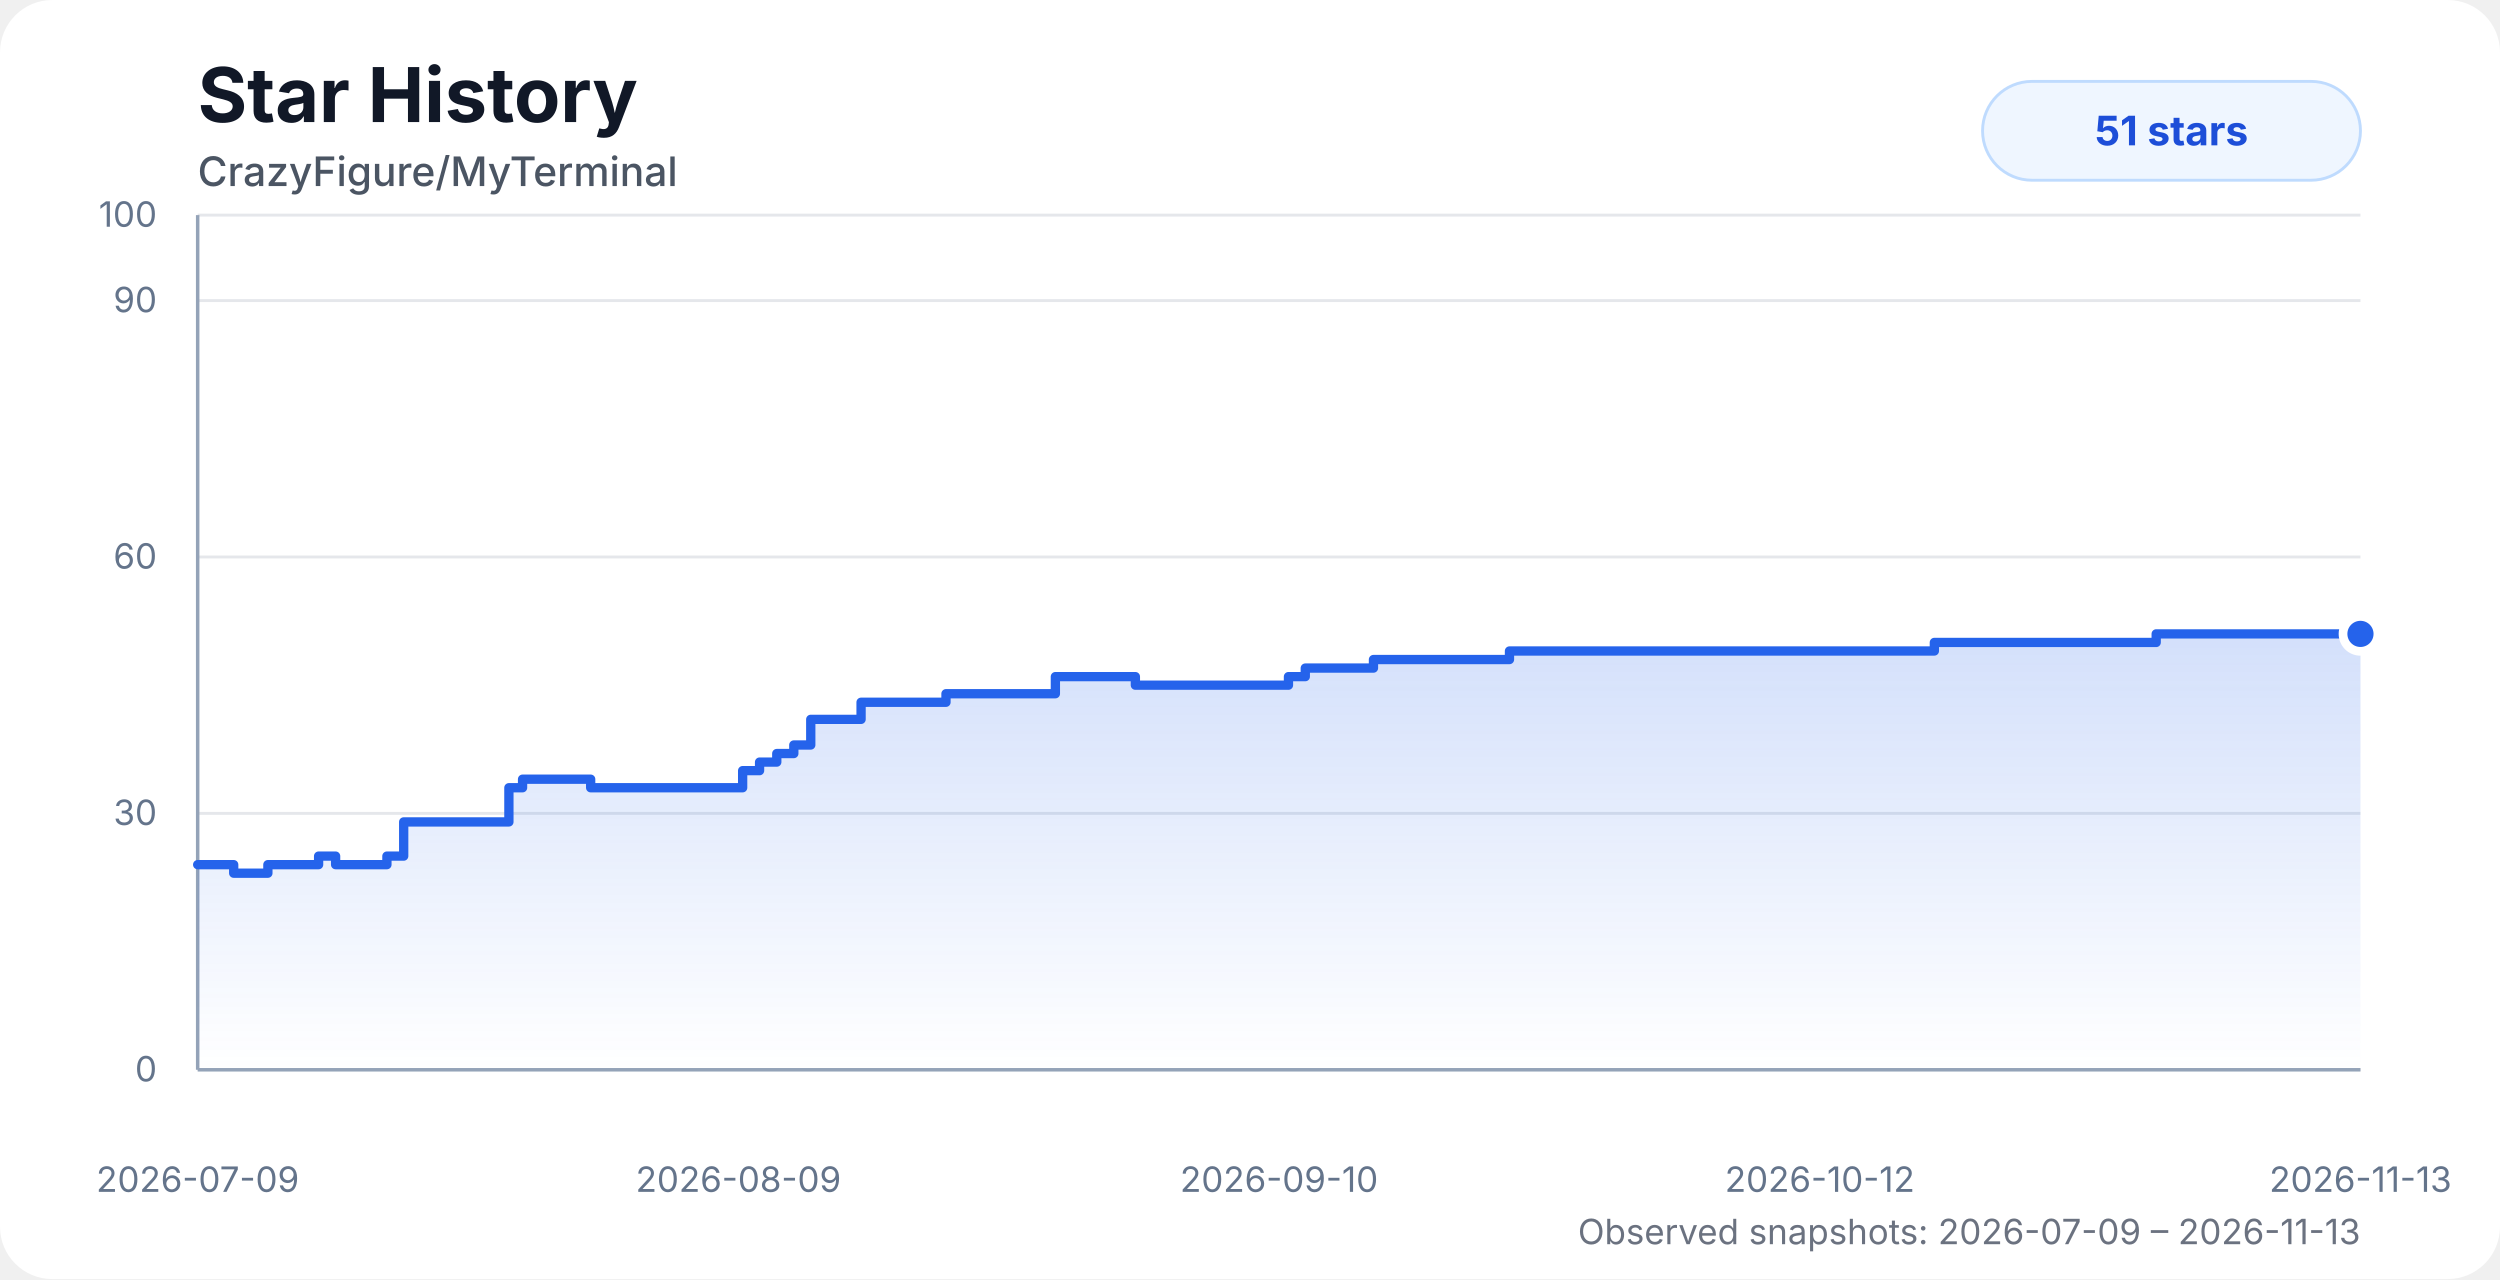
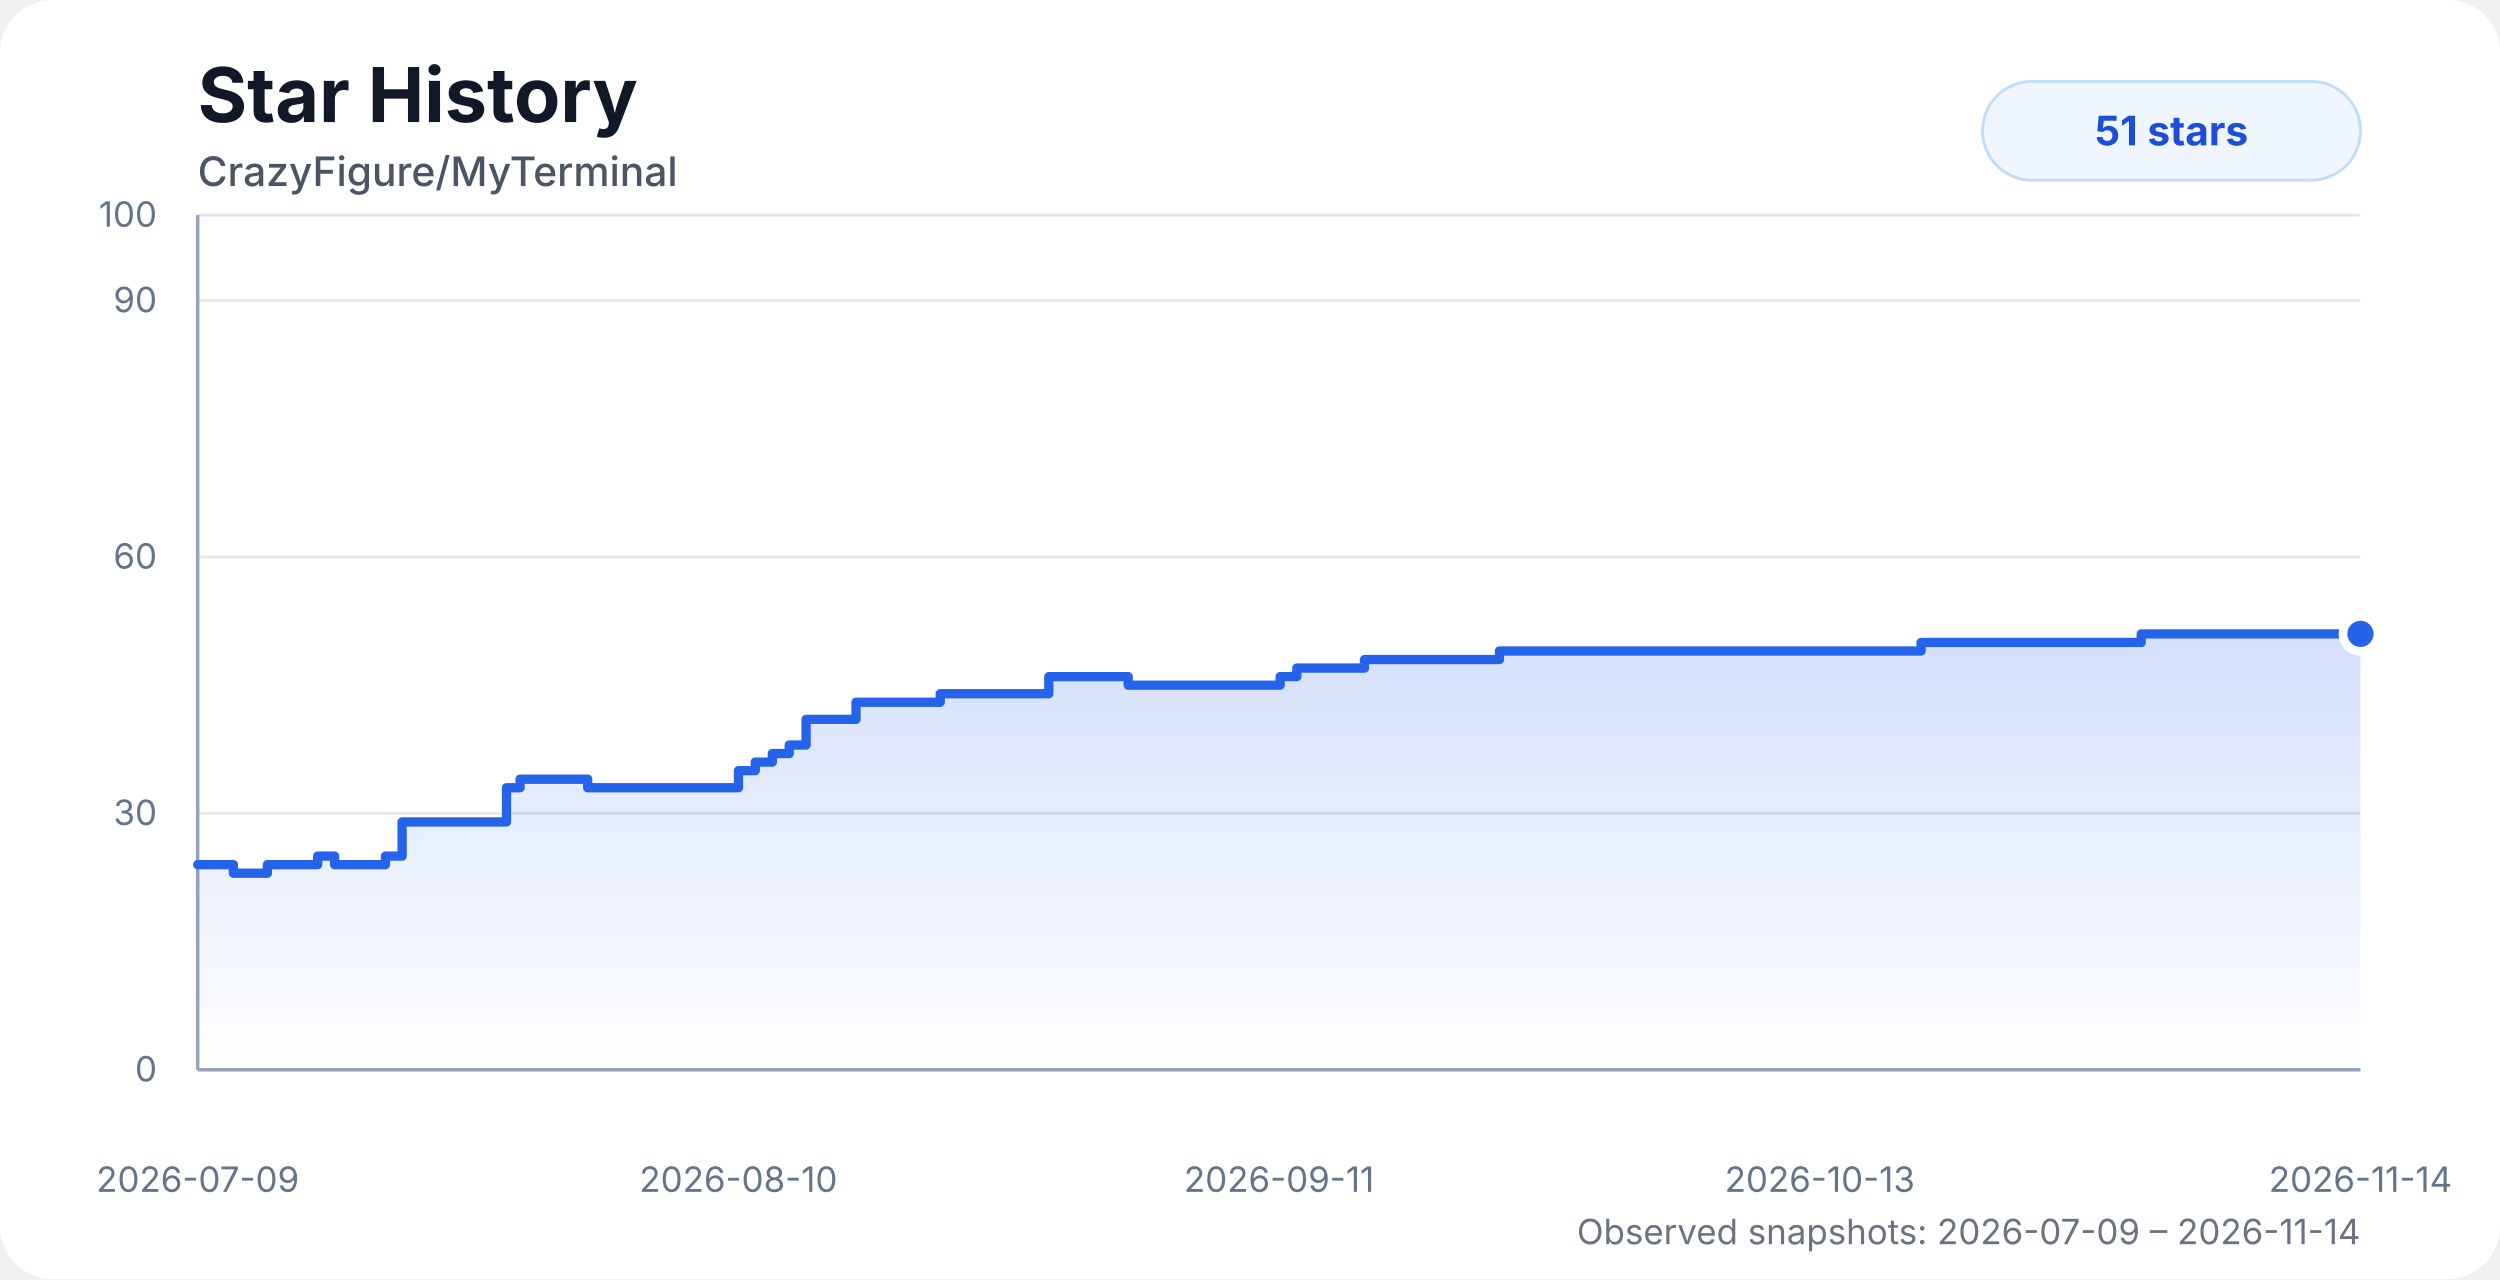
<svg xmlns="http://www.w3.org/2000/svg" width="860" height="440" viewBox="0 0 860 440" role="img" aria-labelledby="title desc">
  <style>
    .chart-bg { fill: #ffffff; }
    .title { fill: #111827; font: 700 26px system-ui, -apple-system, BlinkMacSystemFont, "Segoe UI", sans-serif; }
    .subtitle { fill: #4b5563; font: 500 14px system-ui, -apple-system, BlinkMacSystemFont, "Segoe UI", sans-serif; }
    .axis-label { fill: #64748b; font: 12px system-ui, -apple-system, BlinkMacSystemFont, "Segoe UI", sans-serif; }
    .grid { stroke: #e5e7eb; stroke-width: 1; }
    .axis { stroke: #94a3b8; stroke-width: 1.2; }
    .area { fill: url(#starGradient); opacity: 0.28; }
    .line { fill: none; stroke: #2563eb; stroke-width: 3.2; stroke-linecap: round; stroke-linejoin: round; }
    .dot { fill: #2563eb; stroke: #ffffff; stroke-width: 3; }
    .badge { fill: #eff6ff; stroke: #bfdbfe; }
    .badge-text { fill: #1d4ed8; font: 700 14px system-ui, -apple-system, BlinkMacSystemFont, "Segoe UI", sans-serif; }
    .status { fill: #6b7280; font: 12px system-ui, -apple-system, BlinkMacSystemFont, "Segoe UI", sans-serif; }
    @media (prefers-color-scheme: dark) {
      .chart-bg { fill: #0d1117; }
      .title { fill: #f8fafc; }
      .subtitle { fill: #cbd5e1; }
      .axis-label { fill: #94a3b8; }
      .grid { stroke: #1f2937; }
      .axis { stroke: #475569; }
      .dot { stroke: #0d1117; }
      .badge { fill: #172554; stroke: #1d4ed8; }
      .badge-text { fill: #bfdbfe; }
      .status { fill: #94a3b8; }
    }
  </style>
  <defs>
    <linearGradient id="starGradient" x1="0" x2="0" y1="0" y2="1">
      <stop offset="0%" stop-color="#2563eb" stop-opacity="0.72" />
      <stop offset="100%" stop-color="#2563eb" stop-opacity="0" />
    </linearGradient>
  </defs>
  <rect class="chart-bg" width="860" height="440" rx="18" />
  <text class="title" x="68" y="42">Star History</text>
  <text class="subtitle" x="68" y="64">CrazyFigure/MyTerminal</text>
  <g>
    <line class="grid" x1="68" y1="368" x2="812" y2="368" />
    <line class="grid" x1="68" y1="279.8" x2="812" y2="279.8" />
    <line class="grid" x1="68" y1="191.6" x2="812" y2="191.6" />
    <line class="grid" x1="68" y1="103.4" x2="812" y2="103.4" />
    <line class="grid" x1="68" y1="74" x2="812" y2="74" />
    <line class="axis" x1="68" y1="74" x2="68" y2="368" />
    <line class="axis" x1="68" y1="368" x2="812" y2="368" />
    <text class="axis-label" x="54" y="372" text-anchor="end">0</text>
    <text class="axis-label" x="54" y="283.8" text-anchor="end">30</text>
    <text class="axis-label" x="54" y="195.6" text-anchor="end">60</text>
    <text class="axis-label" x="54" y="107.4" text-anchor="end">90</text>
    <text class="axis-label" x="54" y="78" text-anchor="end">100</text>
    <text class="axis-label" x="68" y="410" text-anchor="middle">2026-07-09</text>
-     <text class="axis-label" x="254" y="410" text-anchor="middle">2026-08-09</text>
-     <text class="axis-label" x="440" y="410" text-anchor="middle">2026-09-10</text>
-     <text class="axis-label" x="626" y="410" text-anchor="middle">2026-10-12</text>
-     <text class="axis-label" x="812" y="410" text-anchor="middle">2026-11-13</text>
+     <text class="axis-label" x="254" y="410" text-anchor="middle">2026-08-10</text>
+     <text class="axis-label" x="440" y="410" text-anchor="middle">2026-09-11</text>
+     <text class="axis-label" x="626" y="410" text-anchor="middle">2026-10-13</text>
+     <text class="axis-label" x="812" y="410" text-anchor="middle">2026-11-14</text>
  </g>
-   <path class="area" d="M 68 297.44 H 74.7 V 297.44 H 80.39 V 300.38 H 92.15 V 297.44 H 109.6 V 294.5 H 115.45 V 297.44 H 133.1 V 294.5 H 138.87 V 282.74 H 144.72 V 282.74 H 175.06 V 270.98 H 179.76 V 268.04 H 203.19 V 270.98 H 220.7 V 270.98 H 226.54 V 270.98 H 232.39 V 270.98 H 238.11 V 270.98 H 243.7 V 270.98 H 249.58 V 270.98 H 255.47 V 265.1 H 261.29 V 262.16 H 267.21 V 259.22 H 273.07 V 256.28 H 278.9 V 247.46 H 284.49 V 247.46 H 290.37 V 247.46 H 296.21 V 241.58 H 302.04 V 241.58 H 307.89 V 241.58 H 313.73 V 241.58 H 319.61 V 241.58 H 325.42 V 238.64 H 331.3 V 238.64 H 337.15 V 238.64 H 342.97 V 238.64 H 348.85 V 238.64 H 356.78 V 238.64 H 363.05 V 232.76 H 367.66 V 232.76 H 373.24 V 232.76 H 379.15 V 232.76 H 384.81 V 232.76 H 390.57 V 235.7 H 396.41 V 235.7 H 402.28 V 235.7 H 408.09 V 235.7 H 413.98 V 235.7 H 419.86 V 235.7 H 425.66 V 235.7 H 431.53 V 235.7 H 437.37 V 235.7 H 443.23 V 232.76 H 449.02 V 229.82 H 454.97 V 229.82 H 460.85 V 229.82 H 466.63 V 229.82 H 472.47 V 226.88 H 478.32 V 226.88 H 484.13 V 226.88 H 489.97 V 226.88 H 495.92 V 226.88 H 501.79 V 226.88 H 507.59 V 226.88 H 513.37 V 226.88 H 519.26 V 223.94 H 525.09 V 223.94 H 530.93 V 223.94 H 536.89 V 223.94 H 542.84 V 223.94 H 548.67 V 223.94 H 554.48 V 223.94 H 560.42 V 223.94 H 566.22 V 223.94 H 571.96 V 223.94 H 577.9 V 223.94 H 583.79 V 223.94 H 589.75 V 223.94 H 595.51 V 223.94 H 601.42 V 223.94 H 607.25 V 223.94 H 613.04 V 223.94 H 618.9 V 223.94 H 624.78 V 223.94 H 630.71 V 223.94 H 636.18 V 223.94 H 641.95 V 223.94 H 647.79 V 223.94 H 653.58 V 223.94 H 659.52 V 223.94 H 665.42 V 221 H 671.22 V 221 H 677.06 V 221 H 682.92 V 221 H 688.74 V 221 H 694.56 V 221 H 700.47 V 221 H 706.35 V 221 H 712.2 V 221 H 718.17 V 221 H 724.09 V 221 H 729.95 V 221 H 735.75 V 221 H 741.73 V 218.06 H 747.61 V 218.06 H 753.51 V 218.06 H 759.25 V 218.06 H 765.19 V 218.06 H 771.05 V 218.06 H 776.72 V 218.06 H 782.61 V 218.06 H 788.61 V 218.06 H 794.55 V 218.06 H 800.23 V 218.06 H 806.23 V 218.06 H 812 V 218.06 L 812 368 L 68 368 Z" />
-   <path class="line" d="M 68 297.44 H 74.7 V 297.44 H 80.39 V 300.38 H 92.15 V 297.44 H 109.6 V 294.5 H 115.45 V 297.44 H 133.1 V 294.5 H 138.87 V 282.74 H 144.72 V 282.74 H 175.06 V 270.98 H 179.76 V 268.04 H 203.19 V 270.98 H 220.7 V 270.98 H 226.54 V 270.98 H 232.39 V 270.98 H 238.11 V 270.98 H 243.7 V 270.98 H 249.58 V 270.98 H 255.47 V 265.1 H 261.29 V 262.16 H 267.21 V 259.22 H 273.07 V 256.28 H 278.9 V 247.46 H 284.49 V 247.46 H 290.37 V 247.46 H 296.21 V 241.58 H 302.04 V 241.58 H 307.89 V 241.58 H 313.73 V 241.58 H 319.61 V 241.58 H 325.42 V 238.64 H 331.3 V 238.64 H 337.15 V 238.64 H 342.97 V 238.64 H 348.85 V 238.64 H 356.78 V 238.64 H 363.05 V 232.76 H 367.66 V 232.76 H 373.24 V 232.76 H 379.15 V 232.76 H 384.81 V 232.76 H 390.57 V 235.7 H 396.41 V 235.7 H 402.28 V 235.7 H 408.09 V 235.7 H 413.98 V 235.7 H 419.86 V 235.7 H 425.66 V 235.7 H 431.53 V 235.7 H 437.37 V 235.7 H 443.23 V 232.76 H 449.02 V 229.82 H 454.97 V 229.82 H 460.85 V 229.82 H 466.63 V 229.82 H 472.47 V 226.88 H 478.32 V 226.88 H 484.13 V 226.88 H 489.97 V 226.88 H 495.92 V 226.88 H 501.79 V 226.88 H 507.59 V 226.88 H 513.37 V 226.88 H 519.26 V 223.94 H 525.09 V 223.94 H 530.93 V 223.94 H 536.89 V 223.94 H 542.84 V 223.94 H 548.67 V 223.94 H 554.48 V 223.94 H 560.42 V 223.94 H 566.22 V 223.94 H 571.96 V 223.94 H 577.9 V 223.94 H 583.79 V 223.94 H 589.75 V 223.94 H 595.51 V 223.94 H 601.42 V 223.94 H 607.25 V 223.94 H 613.04 V 223.94 H 618.9 V 223.94 H 624.78 V 223.94 H 630.71 V 223.94 H 636.18 V 223.94 H 641.95 V 223.94 H 647.79 V 223.94 H 653.58 V 223.94 H 659.52 V 223.94 H 665.42 V 221 H 671.22 V 221 H 677.06 V 221 H 682.92 V 221 H 688.74 V 221 H 694.56 V 221 H 700.47 V 221 H 706.35 V 221 H 712.2 V 221 H 718.17 V 221 H 724.09 V 221 H 729.95 V 221 H 735.75 V 221 H 741.73 V 218.06 H 747.61 V 218.06 H 753.51 V 218.06 H 759.25 V 218.06 H 765.19 V 218.06 H 771.05 V 218.06 H 776.72 V 218.06 H 782.61 V 218.06 H 788.61 V 218.06 H 794.55 V 218.06 H 800.23 V 218.06 H 806.23 V 218.06 H 812 V 218.06" />
+   <path class="area" d="M 68 297.44 H 74.65 V 297.44 H 80.29 V 300.38 H 91.97 V 297.44 H 109.28 V 294.5 H 115.09 V 297.44 H 132.6 V 294.5 H 138.33 V 282.74 H 144.13 V 282.74 H 174.24 V 270.98 H 178.91 V 268.04 H 202.16 V 270.98 H 219.53 V 270.98 H 225.33 V 270.98 H 231.13 V 270.98 H 236.81 V 270.98 H 242.36 V 270.98 H 248.19 V 270.98 H 254.04 V 265.1 H 259.81 V 262.16 H 265.68 V 259.22 H 271.5 V 256.28 H 277.29 V 247.46 H 282.83 V 247.46 H 288.67 V 247.46 H 294.47 V 241.58 H 300.25 V 241.58 H 306.06 V 241.58 H 311.85 V 241.58 H 317.68 V 241.58 H 323.45 V 238.64 H 329.29 V 238.64 H 335.09 V 238.64 H 340.87 V 238.64 H 346.7 V 238.64 H 354.57 V 238.64 H 360.79 V 232.76 H 365.37 V 232.76 H 370.91 V 232.76 H 376.77 V 232.76 H 382.38 V 232.76 H 388.1 V 235.7 H 393.9 V 235.7 H 399.73 V 235.7 H 405.49 V 235.7 H 411.34 V 235.7 H 417.17 V 235.7 H 422.93 V 235.7 H 428.75 V 235.7 H 434.54 V 235.7 H 440.36 V 232.76 H 446.11 V 229.82 H 452.01 V 229.82 H 457.84 V 229.82 H 463.58 V 229.82 H 469.37 V 226.88 H 475.18 V 226.88 H 480.94 V 226.88 H 486.74 V 226.88 H 492.64 V 226.88 H 498.47 V 226.88 H 504.23 V 226.88 H 509.97 V 226.88 H 515.8 V 223.94 H 521.59 V 223.94 H 527.39 V 223.94 H 533.3 V 223.94 H 539.2 V 223.94 H 545 V 223.94 H 550.76 V 223.94 H 556.65 V 223.94 H 562.41 V 223.94 H 568.11 V 223.94 H 574 V 223.94 H 579.85 V 223.94 H 585.75 V 223.94 H 591.48 V 223.94 H 597.33 V 223.94 H 603.12 V 223.94 H 608.87 V 223.94 H 614.69 V 223.94 H 620.52 V 223.94 H 626.41 V 223.94 H 631.83 V 223.94 H 637.56 V 223.94 H 643.35 V 223.94 H 649.1 V 223.94 H 654.99 V 223.94 H 660.85 V 221 H 666.61 V 221 H 672.4 V 221 H 678.21 V 221 H 683.99 V 221 H 689.77 V 221 H 695.63 V 221 H 701.46 V 221 H 707.27 V 221 H 713.19 V 221 H 719.07 V 221 H 724.88 V 221 H 730.64 V 221 H 736.58 V 218.06 H 742.41 V 218.06 H 748.26 V 218.06 H 753.96 V 218.06 H 759.86 V 218.06 H 765.67 V 218.06 H 771.3 V 218.06 H 777.15 V 218.06 H 783.09 V 218.06 H 788.99 V 218.06 H 794.63 V 218.06 H 800.58 V 218.06 H 806.31 V 218.06 H 812 V 218.06 L 812 368 L 68 368 Z" />
+   <path class="line" d="M 68 297.44 H 74.65 V 297.44 H 80.29 V 300.38 H 91.97 V 297.44 H 109.28 V 294.5 H 115.09 V 297.44 H 132.6 V 294.5 H 138.33 V 282.74 H 144.13 V 282.74 H 174.24 V 270.98 H 178.91 V 268.04 H 202.16 V 270.98 H 219.53 V 270.98 H 225.33 V 270.98 H 231.13 V 270.98 H 236.81 V 270.98 H 242.36 V 270.98 H 248.19 V 270.98 H 254.04 V 265.1 H 259.81 V 262.16 H 265.68 V 259.22 H 271.5 V 256.28 H 277.29 V 247.46 H 282.83 V 247.46 H 288.67 V 247.46 H 294.47 V 241.58 H 300.25 V 241.58 H 306.06 V 241.58 H 311.85 V 241.58 H 317.68 V 241.58 H 323.45 V 238.64 H 329.29 V 238.64 H 335.09 V 238.64 H 340.87 V 238.64 H 346.7 V 238.64 H 354.57 V 238.64 H 360.79 V 232.76 H 365.37 V 232.76 H 370.91 V 232.76 H 376.77 V 232.76 H 382.38 V 232.76 H 388.1 V 235.7 H 393.9 V 235.7 H 399.73 V 235.7 H 405.49 V 235.7 H 411.34 V 235.7 H 417.17 V 235.7 H 422.93 V 235.7 H 428.75 V 235.7 H 434.54 V 235.7 H 440.36 V 232.76 H 446.11 V 229.82 H 452.01 V 229.82 H 457.84 V 229.82 H 463.58 V 229.82 H 469.37 V 226.88 H 475.18 V 226.88 H 480.94 V 226.88 H 486.74 V 226.88 H 492.64 V 226.88 H 498.47 V 226.88 H 504.23 V 226.88 H 509.97 V 226.88 H 515.8 V 223.94 H 521.59 V 223.94 H 527.39 V 223.94 H 533.3 V 223.94 H 539.2 V 223.94 H 545 V 223.94 H 550.76 V 223.94 H 556.65 V 223.94 H 562.41 V 223.94 H 568.11 V 223.94 H 574 V 223.94 H 579.85 V 223.94 H 585.75 V 223.94 H 591.48 V 223.94 H 597.33 V 223.94 H 603.12 V 223.94 H 608.87 V 223.94 H 614.69 V 223.94 H 620.52 V 223.94 H 626.41 V 223.94 H 631.83 V 223.94 H 637.56 V 223.94 H 643.35 V 223.94 H 649.1 V 223.94 H 654.99 V 223.94 H 660.85 V 221 H 666.61 V 221 H 672.4 V 221 H 678.21 V 221 H 683.99 V 221 H 689.77 V 221 H 695.63 V 221 H 701.46 V 221 H 707.27 V 221 H 713.19 V 221 H 719.07 V 221 H 724.88 V 221 H 730.64 V 221 H 736.58 V 218.06 H 742.41 V 218.06 H 748.26 V 218.06 H 753.96 V 218.06 H 759.86 V 218.06 H 765.67 V 218.06 H 771.3 V 218.06 H 777.15 V 218.06 H 783.09 V 218.06 H 788.99 V 218.06 H 794.63 V 218.06 H 800.58 V 218.06 H 806.31 V 218.06 H 812 V 218.06" />
  <circle class="dot" cx="812" cy="218.06" r="6" />
  <rect class="badge" x="682" y="28" width="130" height="34" rx="17" />
  <text class="badge-text" x="747" y="50" text-anchor="middle">51 stars</text>
-   <text class="status" x="812" y="428" text-anchor="end">Observed snapshots: 2026-07-09 – 2026-11-13</text>
+   <text class="status" x="812" y="428" text-anchor="end">Observed snapshots: 2026-07-09 – 2026-11-14</text>
</svg>
